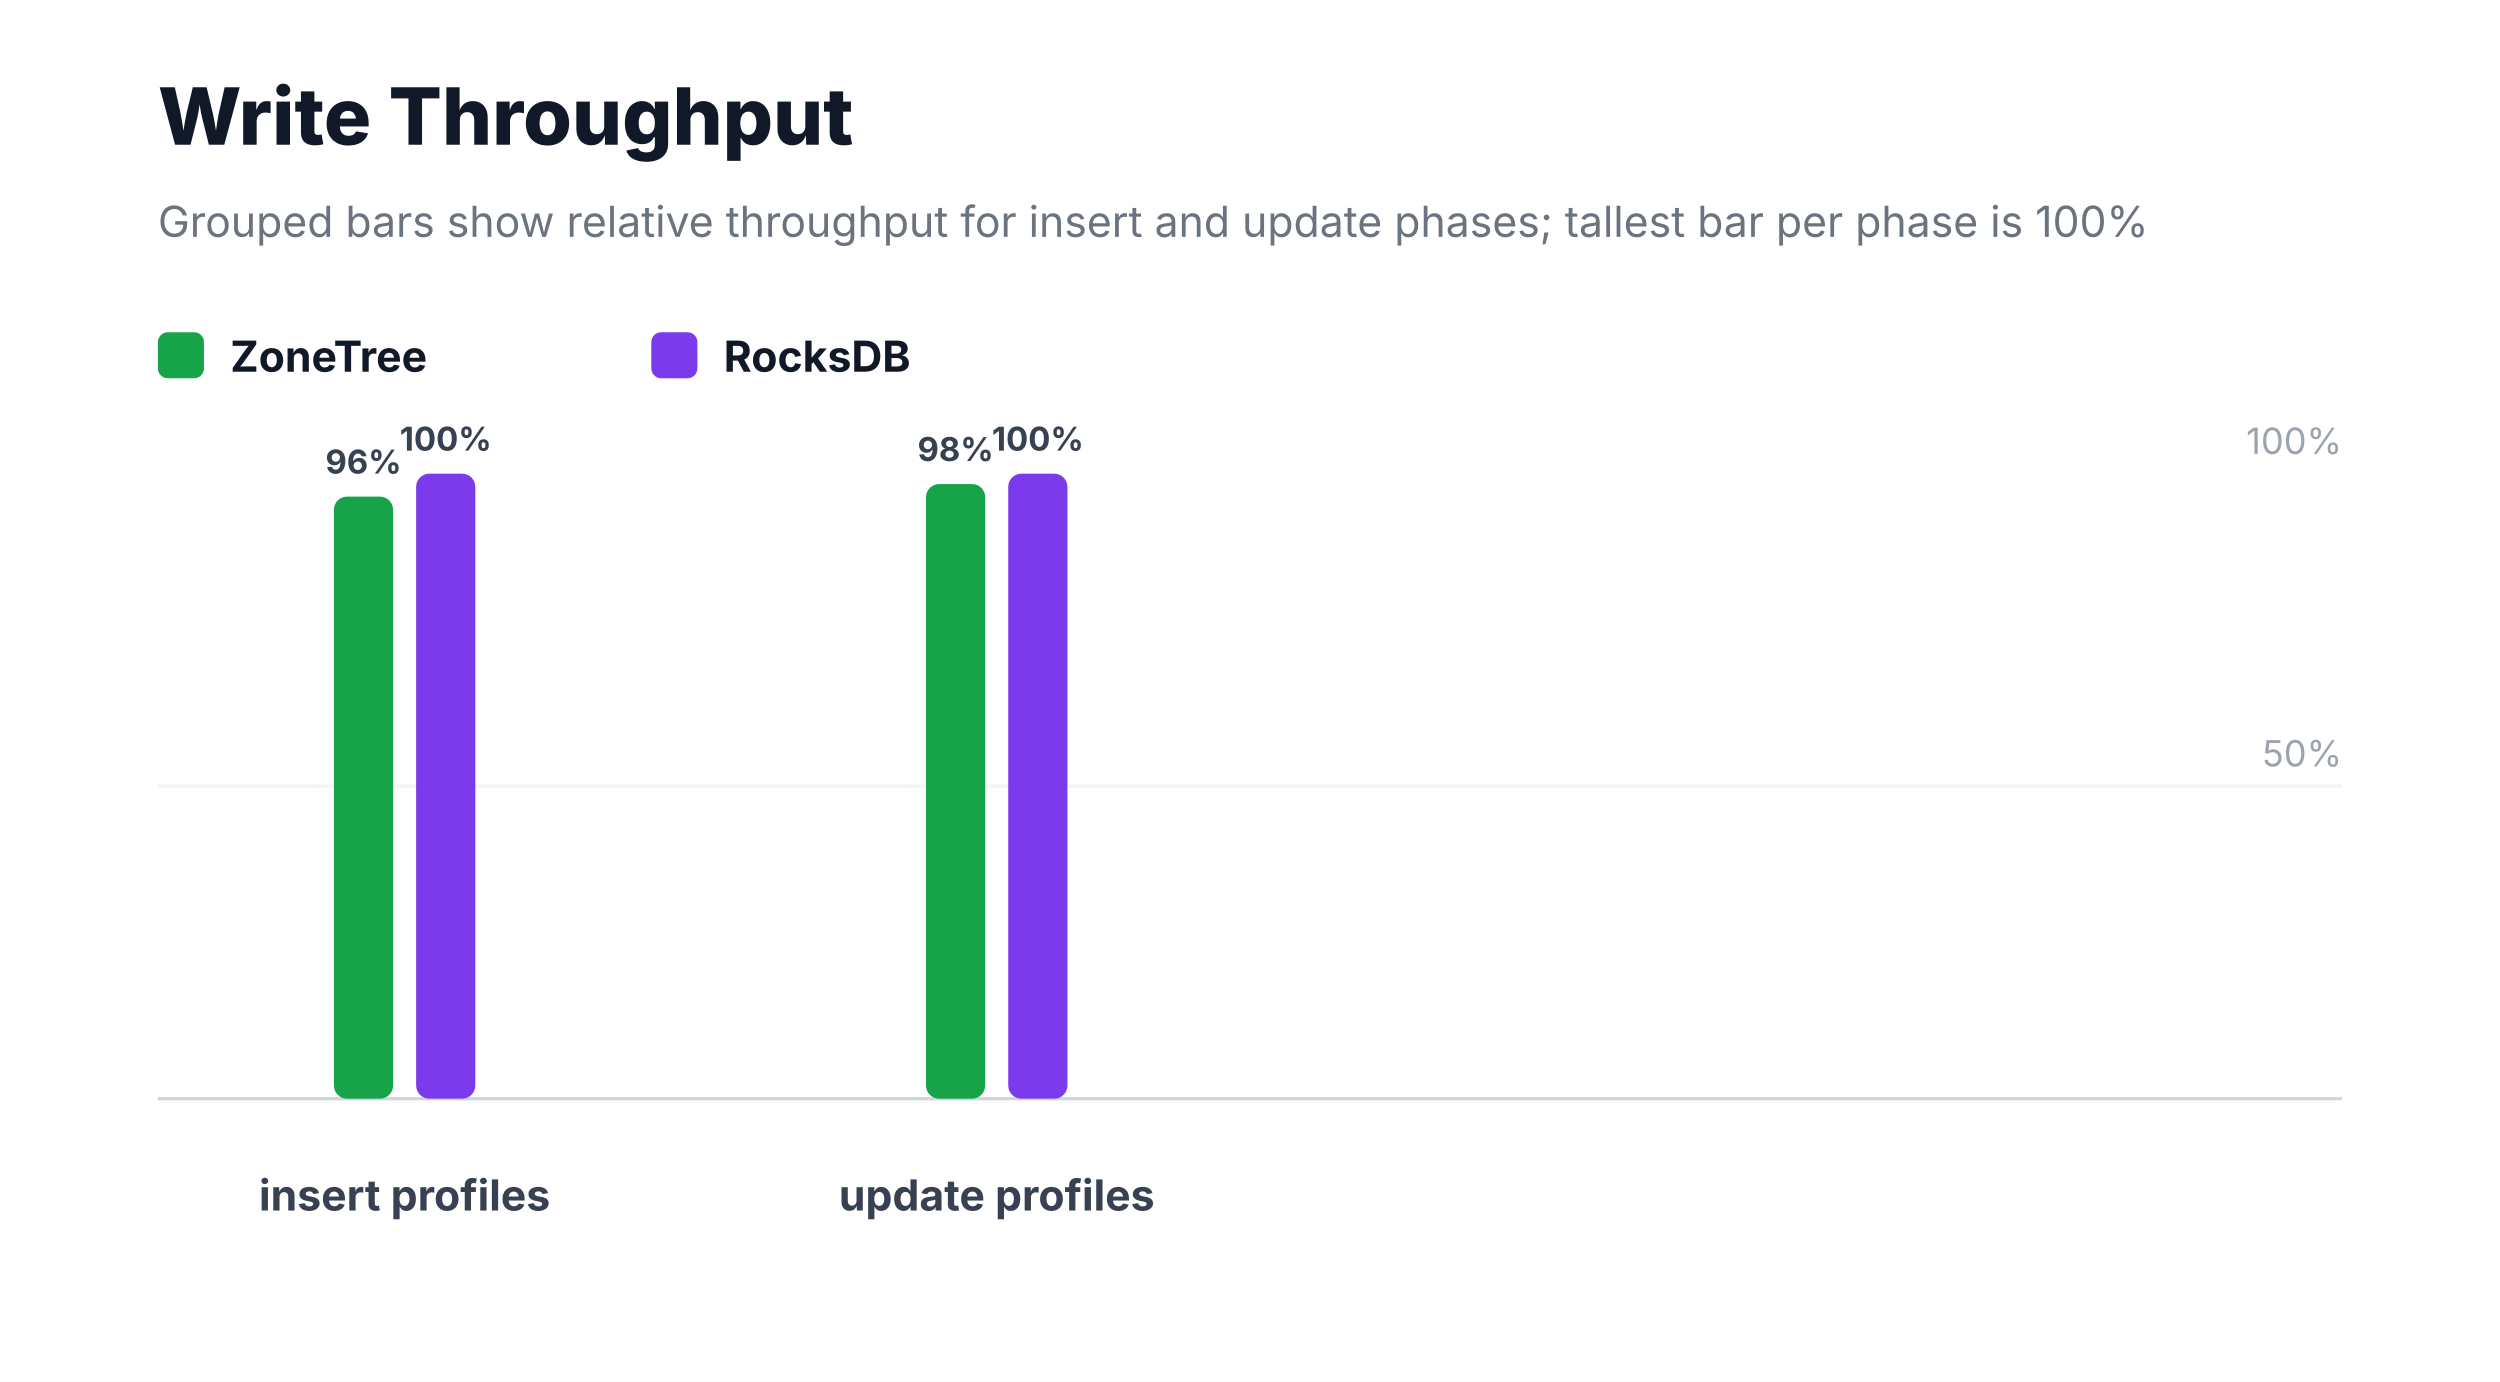
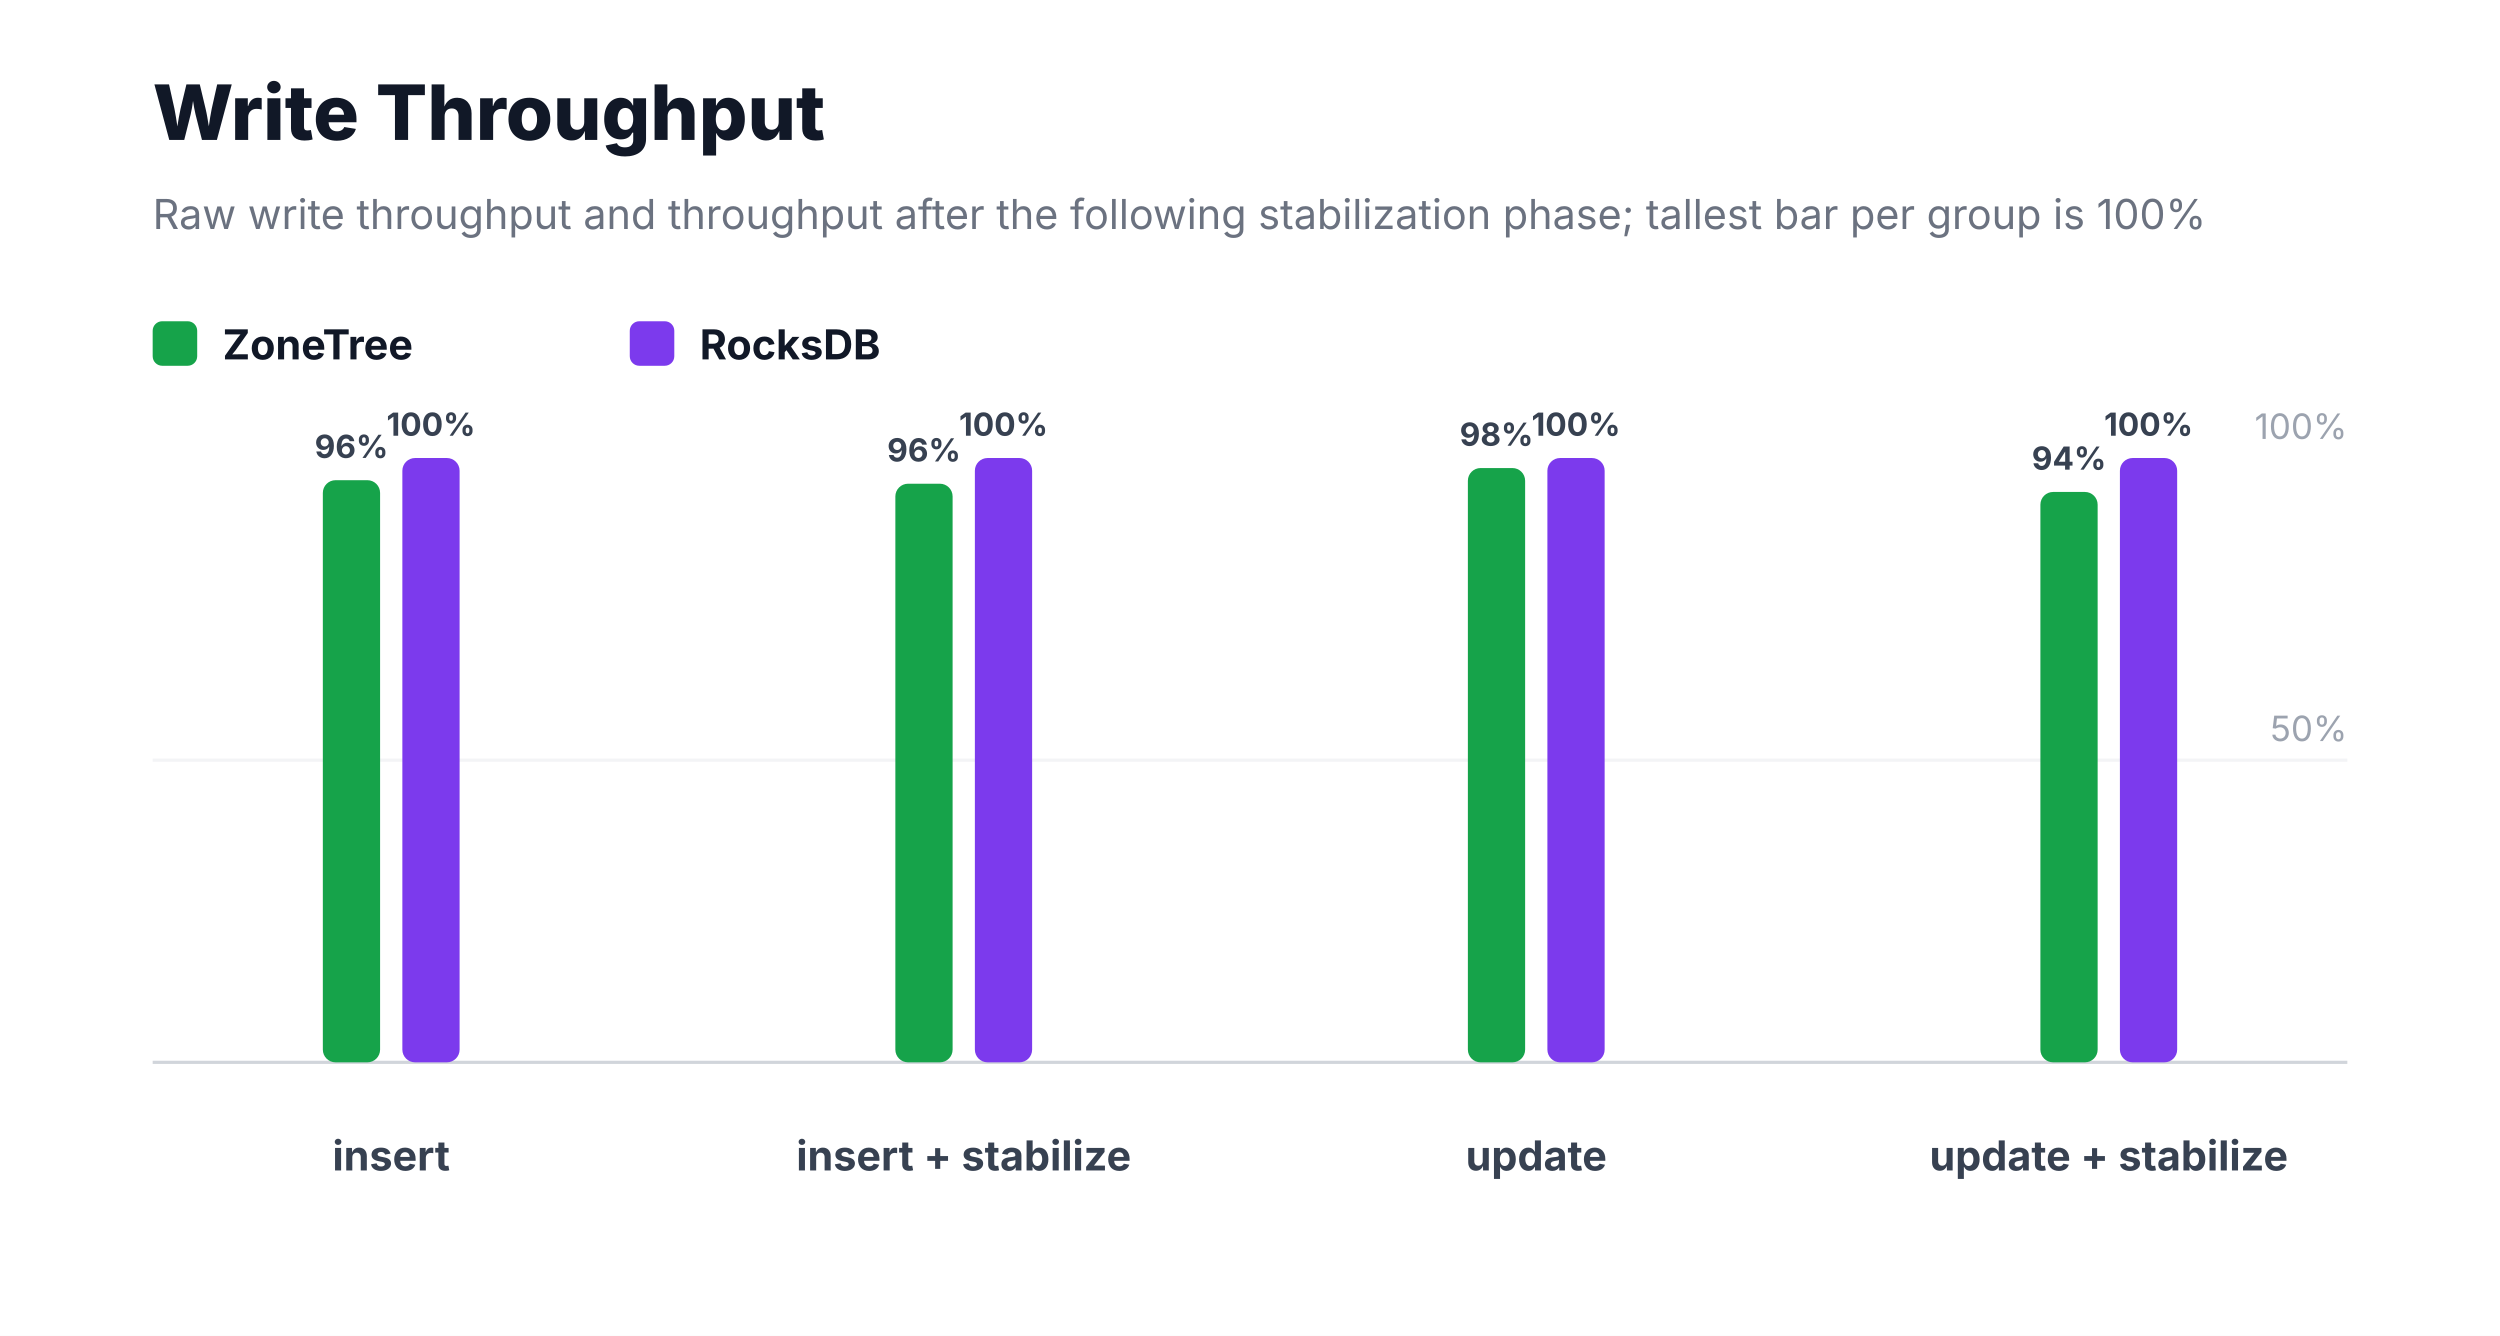
- <svg xmlns="http://www.w3.org/2000/svg" width="760" height="420" viewBox="0 0 760 420" role="img" aria-label="Write Throughput">
+ <svg xmlns="http://www.w3.org/2000/svg" width="786" height="420" viewBox="0 0 786 420" role="img" aria-label="Write Throughput">
  <style>
    text { font-family: Inter, Segoe UI, Arial, sans-serif; }
  </style>
  <rect width="100%" height="100%" fill="#ffffff" />
  <text x="48" y="44" font-size="24" font-weight="800" fill="#111827">Write Throughput</text>
-   <text x="48" y="72" font-size="13" fill="#6b7280">Grouped bars show relative throughput for insert and update phases; tallest bar per phase is 100%</text>
+   <text x="48" y="72" font-size="13" fill="#6b7280">Raw write throughput and throughput after the following stabilization phase; tallest bar per group is 100%</text>
  <rect x="48" y="101" width="14" height="14" rx="3" fill="#16a34a" />
  <text x="70" y="113" font-size="13" fill="#111827" text-anchor="start" font-weight="700">ZoneTree</text>
  <rect x="198" y="101" width="14" height="14" rx="3" fill="#7c3aed" />
  <text x="220" y="113" font-size="13" fill="#111827" text-anchor="start" font-weight="700">RocksDB</text>
-   <line x1="48" y1="334" x2="712" y2="334" stroke="#d1d5db" stroke-width="1" />
-   <line x1="48" y1="239" x2="712" y2="239" stroke="#f3f4f6" stroke-width="1" />
-   <text x="712" y="233" font-size="11" fill="#9ca3af" text-anchor="end" font-weight="400">50%</text>
-   <text x="712" y="138" font-size="11" fill="#9ca3af" text-anchor="end" font-weight="400">100%</text>
+   <line x1="48" y1="334" x2="738" y2="334" stroke="#d1d5db" stroke-width="1" />
+   <line x1="48" y1="239" x2="738" y2="239" stroke="#f3f4f6" stroke-width="1" />
+   <text x="738" y="233" font-size="11" fill="#9ca3af" text-anchor="end" font-weight="400">50%</text>
+   <text x="738" y="138" font-size="11" fill="#9ca3af" text-anchor="end" font-weight="400">100%</text>
  <rect x="101.5" y="150.97" width="18" height="183.03" rx="4" fill="#16a34a" />
  <text x="110.5" y="143.97" font-size="10" fill="#374151" text-anchor="middle" font-weight="700">96%</text>
  <rect x="126.5" y="144" width="18" height="190" rx="4" fill="#7c3aed" />
  <text x="135.5" y="137" font-size="10" fill="#374151" text-anchor="middle" font-weight="700">100%</text>
-   <text x="123" y="368" font-size="13" fill="#374151" text-anchor="middle" font-weight="700">insert profiles</text>
-   <rect x="281.5" y="147.15" width="18" height="186.85" rx="4" fill="#16a34a" />
-   <text x="290.5" y="140.15" font-size="10" fill="#374151" text-anchor="middle" font-weight="700">98%</text>
+   <text x="123" y="368" font-size="13" fill="#374151" text-anchor="middle" font-weight="700">insert</text>
+   <rect x="281.5" y="152.08" width="18" height="181.92" rx="4" fill="#16a34a" />
+   <text x="290.5" y="145.08" font-size="10" fill="#374151" text-anchor="middle" font-weight="700">96%</text>
  <rect x="306.5" y="144" width="18" height="190" rx="4" fill="#7c3aed" />
  <text x="315.5" y="137" font-size="10" fill="#374151" text-anchor="middle" font-weight="700">100%</text>
-   <text x="303" y="368" font-size="13" fill="#374151" text-anchor="middle" font-weight="700">update profiles</text>
+   <text x="303" y="368" font-size="13" fill="#374151" text-anchor="middle" font-weight="700">insert + stabilize</text>
+   <rect x="461.5" y="147.15" width="18" height="186.85" rx="4" fill="#16a34a" />
+   <text x="470.5" y="140.15" font-size="10" fill="#374151" text-anchor="middle" font-weight="700">98%</text>
+   <rect x="486.5" y="144" width="18" height="190" rx="4" fill="#7c3aed" />
+   <text x="495.5" y="137" font-size="10" fill="#374151" text-anchor="middle" font-weight="700">100%</text>
+   <text x="483" y="368" font-size="13" fill="#374151" text-anchor="middle" font-weight="700">update</text>
+   <rect x="641.5" y="154.67" width="18" height="179.33" rx="4" fill="#16a34a" />
+   <text x="650.5" y="147.67" font-size="10" fill="#374151" text-anchor="middle" font-weight="700">94%</text>
+   <rect x="666.5" y="144" width="18" height="190" rx="4" fill="#7c3aed" />
+   <text x="675.5" y="137" font-size="10" fill="#374151" text-anchor="middle" font-weight="700">100%</text>
+   <text x="663" y="368" font-size="13" fill="#374151" text-anchor="middle" font-weight="700">update + stabilize</text>
</svg>
